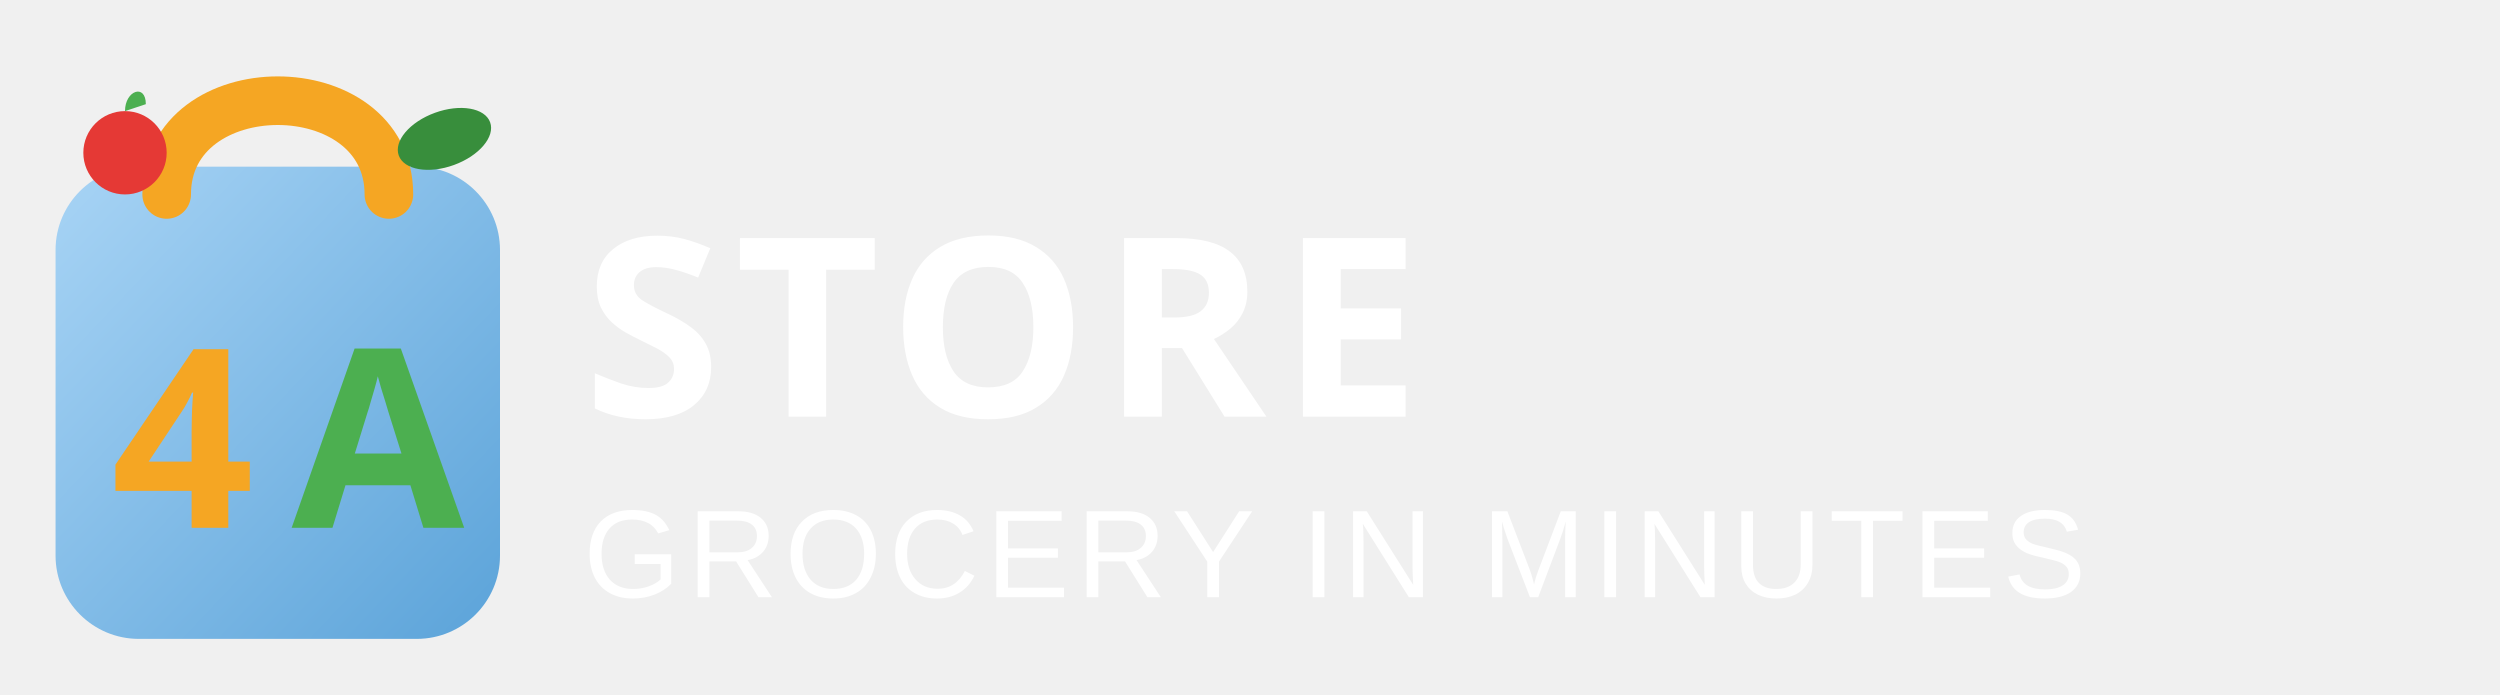
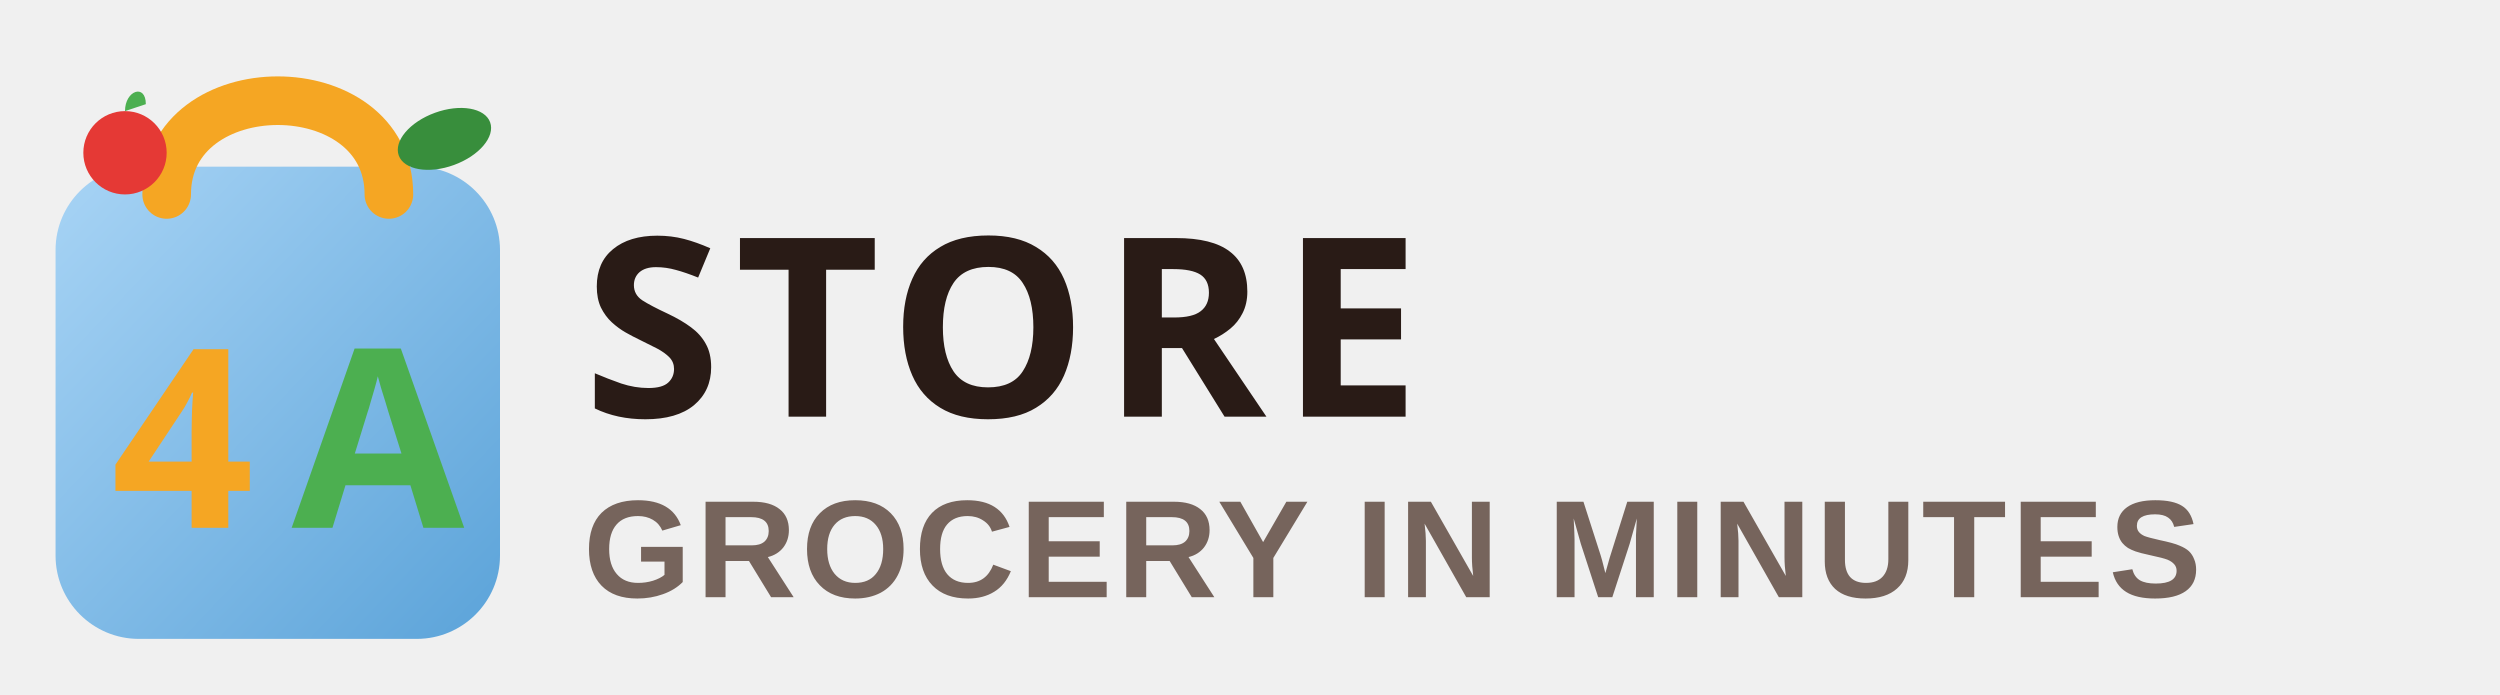
<svg xmlns="http://www.w3.org/2000/svg" viewBox="0 0 180 50" width="180" height="50">
  <rect x="4" y="12" width="32" height="34" rx="6" ry="6" fill="url(#logoBagGrad)" />
  <defs>
    <linearGradient id="logoBagGrad" x1="0%" y1="0%" x2="100%" y2="100%">
      <stop offset="0%" style="stop-color:#A8D4F5;stop-opacity:1" />
      <stop offset="100%" style="stop-color:#5BA3D9;stop-opacity:1" />
    </linearGradient>
  </defs>
  <path d="M12 14 C12 5, 28 5, 28 14" fill="none" stroke="#F5A623" stroke-width="3.5" stroke-linecap="round" />
  <text x="8" y="38" font-family="Arial Black, sans-serif" font-size="18" font-weight="900" fill="#F5A623">4</text>
  <text x="21" y="38" font-family="Arial Black, sans-serif" font-size="18" font-weight="900" fill="#4CAF50">A</text>
  <circle cx="9" cy="11" r="3" fill="#E53935" />
  <path d="M9 8 C9 6.5, 10.5 6, 10.5 7.5" fill="#4CAF50" />
  <ellipse cx="32" cy="10" rx="3.5" ry="2" fill="#388E3C" transform="rotate(-20 32 10)" />
-   <text x="42" y="30" font-family="Arial Black, sans-serif" font-size="18" font-weight="900" fill="#ffffff" letter-spacing="1">STORE</text>
-   <text x="42" y="43" font-family="Arial, sans-serif" font-size="9" fill="#ffffff" letter-spacing="0.5">GROCERY IN MINUTES</text>
+   <text x="42" y="30" font-family="Arial Black, sans-serif" font-size="18" font-weight="900" fill="#291b16" letter-spacing="1">STORE</text>
+   <text x="42" y="43" font-family="Arial, sans-serif" font-size="10" font-weight="600" fill="#76645c" letter-spacing="0.35">GROCERY IN MINUTES</text>
</svg>
